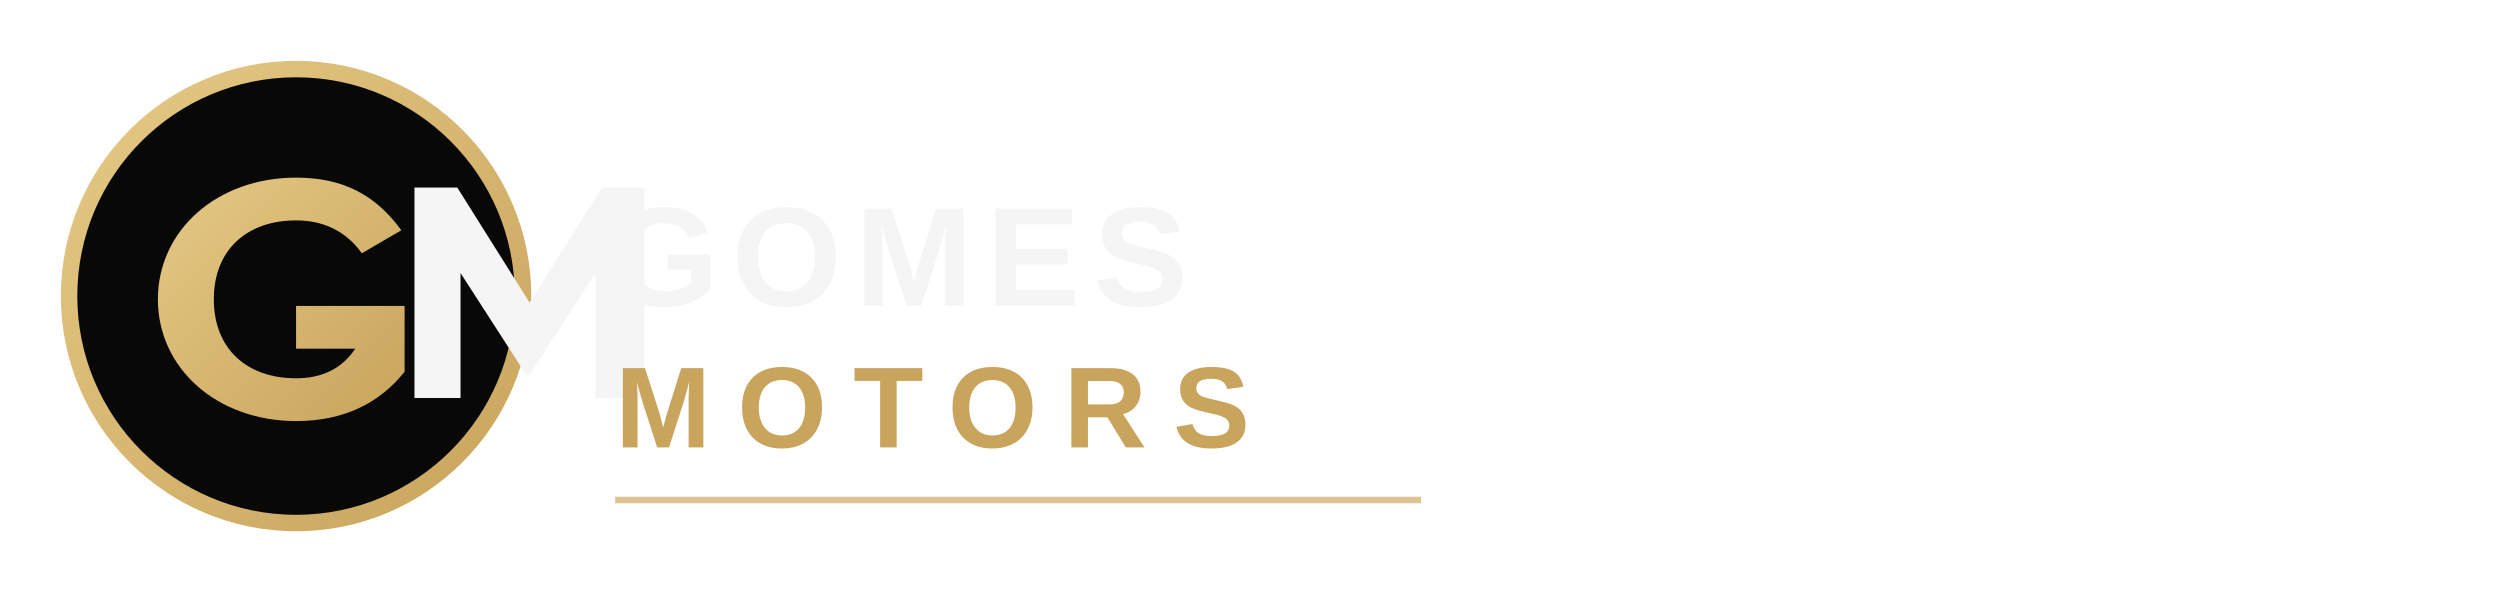
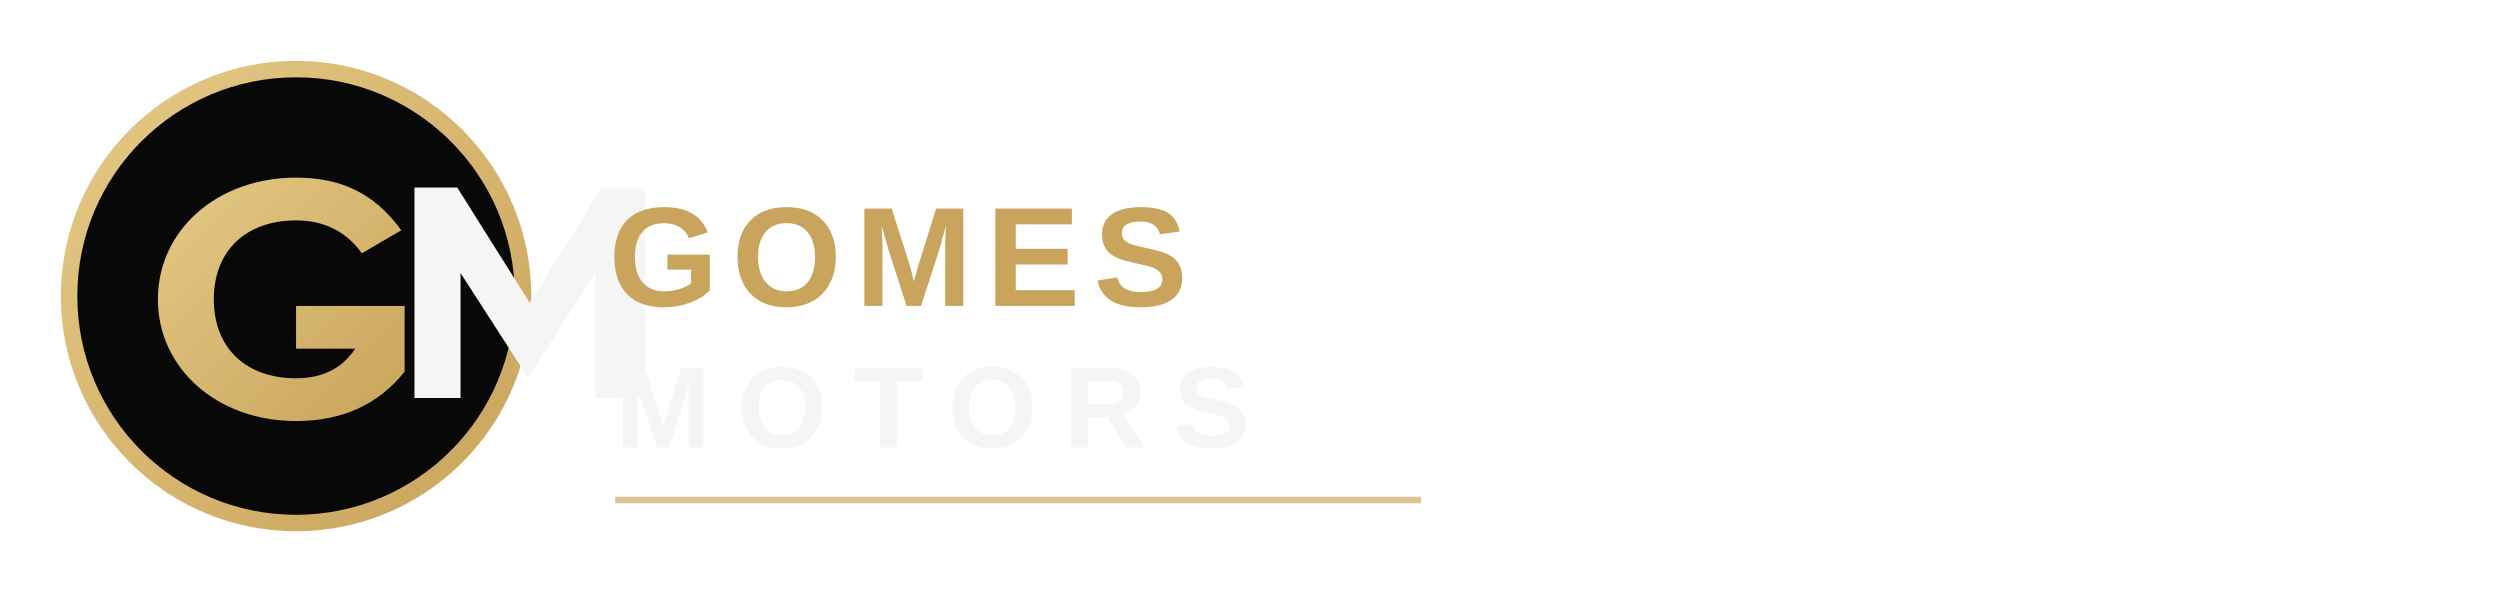
<svg xmlns="http://www.w3.org/2000/svg" viewBox="0 0 760 180" role="img" aria-labelledby="title desc">
  <defs>
    <linearGradient id="gold" x1="0" y1="0" x2="1" y2="1">
      <stop offset="0" stop-color="#E4C985" />
      <stop offset="1" stop-color="#C9A45C" />
    </linearGradient>
  </defs>
  <g transform="translate(18 18)">
    <circle cx="72" cy="72" r="69" fill="#080808" stroke="url(#gold)" stroke-width="5" />
    <path d="M104 52c-8-11-18-16-32-16-24 0-42 16-42 37s18 37 42 37c14 0 25-5 33-15V75H72v13h18c-4 6-10 9-18 9-15 0-25-9-25-24s10-24 25-24c8 0 15 3 20 10l12-7Z" fill="url(#gold)" />
    <path d="M108 103V39h13l22 35 22-35h13v64h-15V65l-20 31h-1l-20-31v38h-14Z" fill="#F5F5F5" />
  </g>
  <g transform="translate(185 45)">
-     <text x="0" y="48" fill="#F5F5F5" font-family="Sora,Manrope,Arial,sans-serif" font-size="43" font-weight="800" letter-spacing="4">GOMES</text>
-     <text x="2" y="91" fill="#C9A45C" font-family="Sora,Manrope,Arial,sans-serif" font-size="35" font-weight="700" letter-spacing="8">MOTORS</text>
+     <text x="0" y="48" fill="#C9A45C" font-family="Sora,Manrope,Arial,sans-serif" font-size="43" font-weight="800" letter-spacing="4">GOMES</text>
+     <text x="2" y="91" fill="#F5F5F5" font-family="Sora,Manrope,Arial,sans-serif" font-size="35" font-weight="700" letter-spacing="8">MOTORS</text>
    <rect x="2" y="106" width="245" height="2" fill="#C9A45C" opacity=".65" />
  </g>
</svg>
